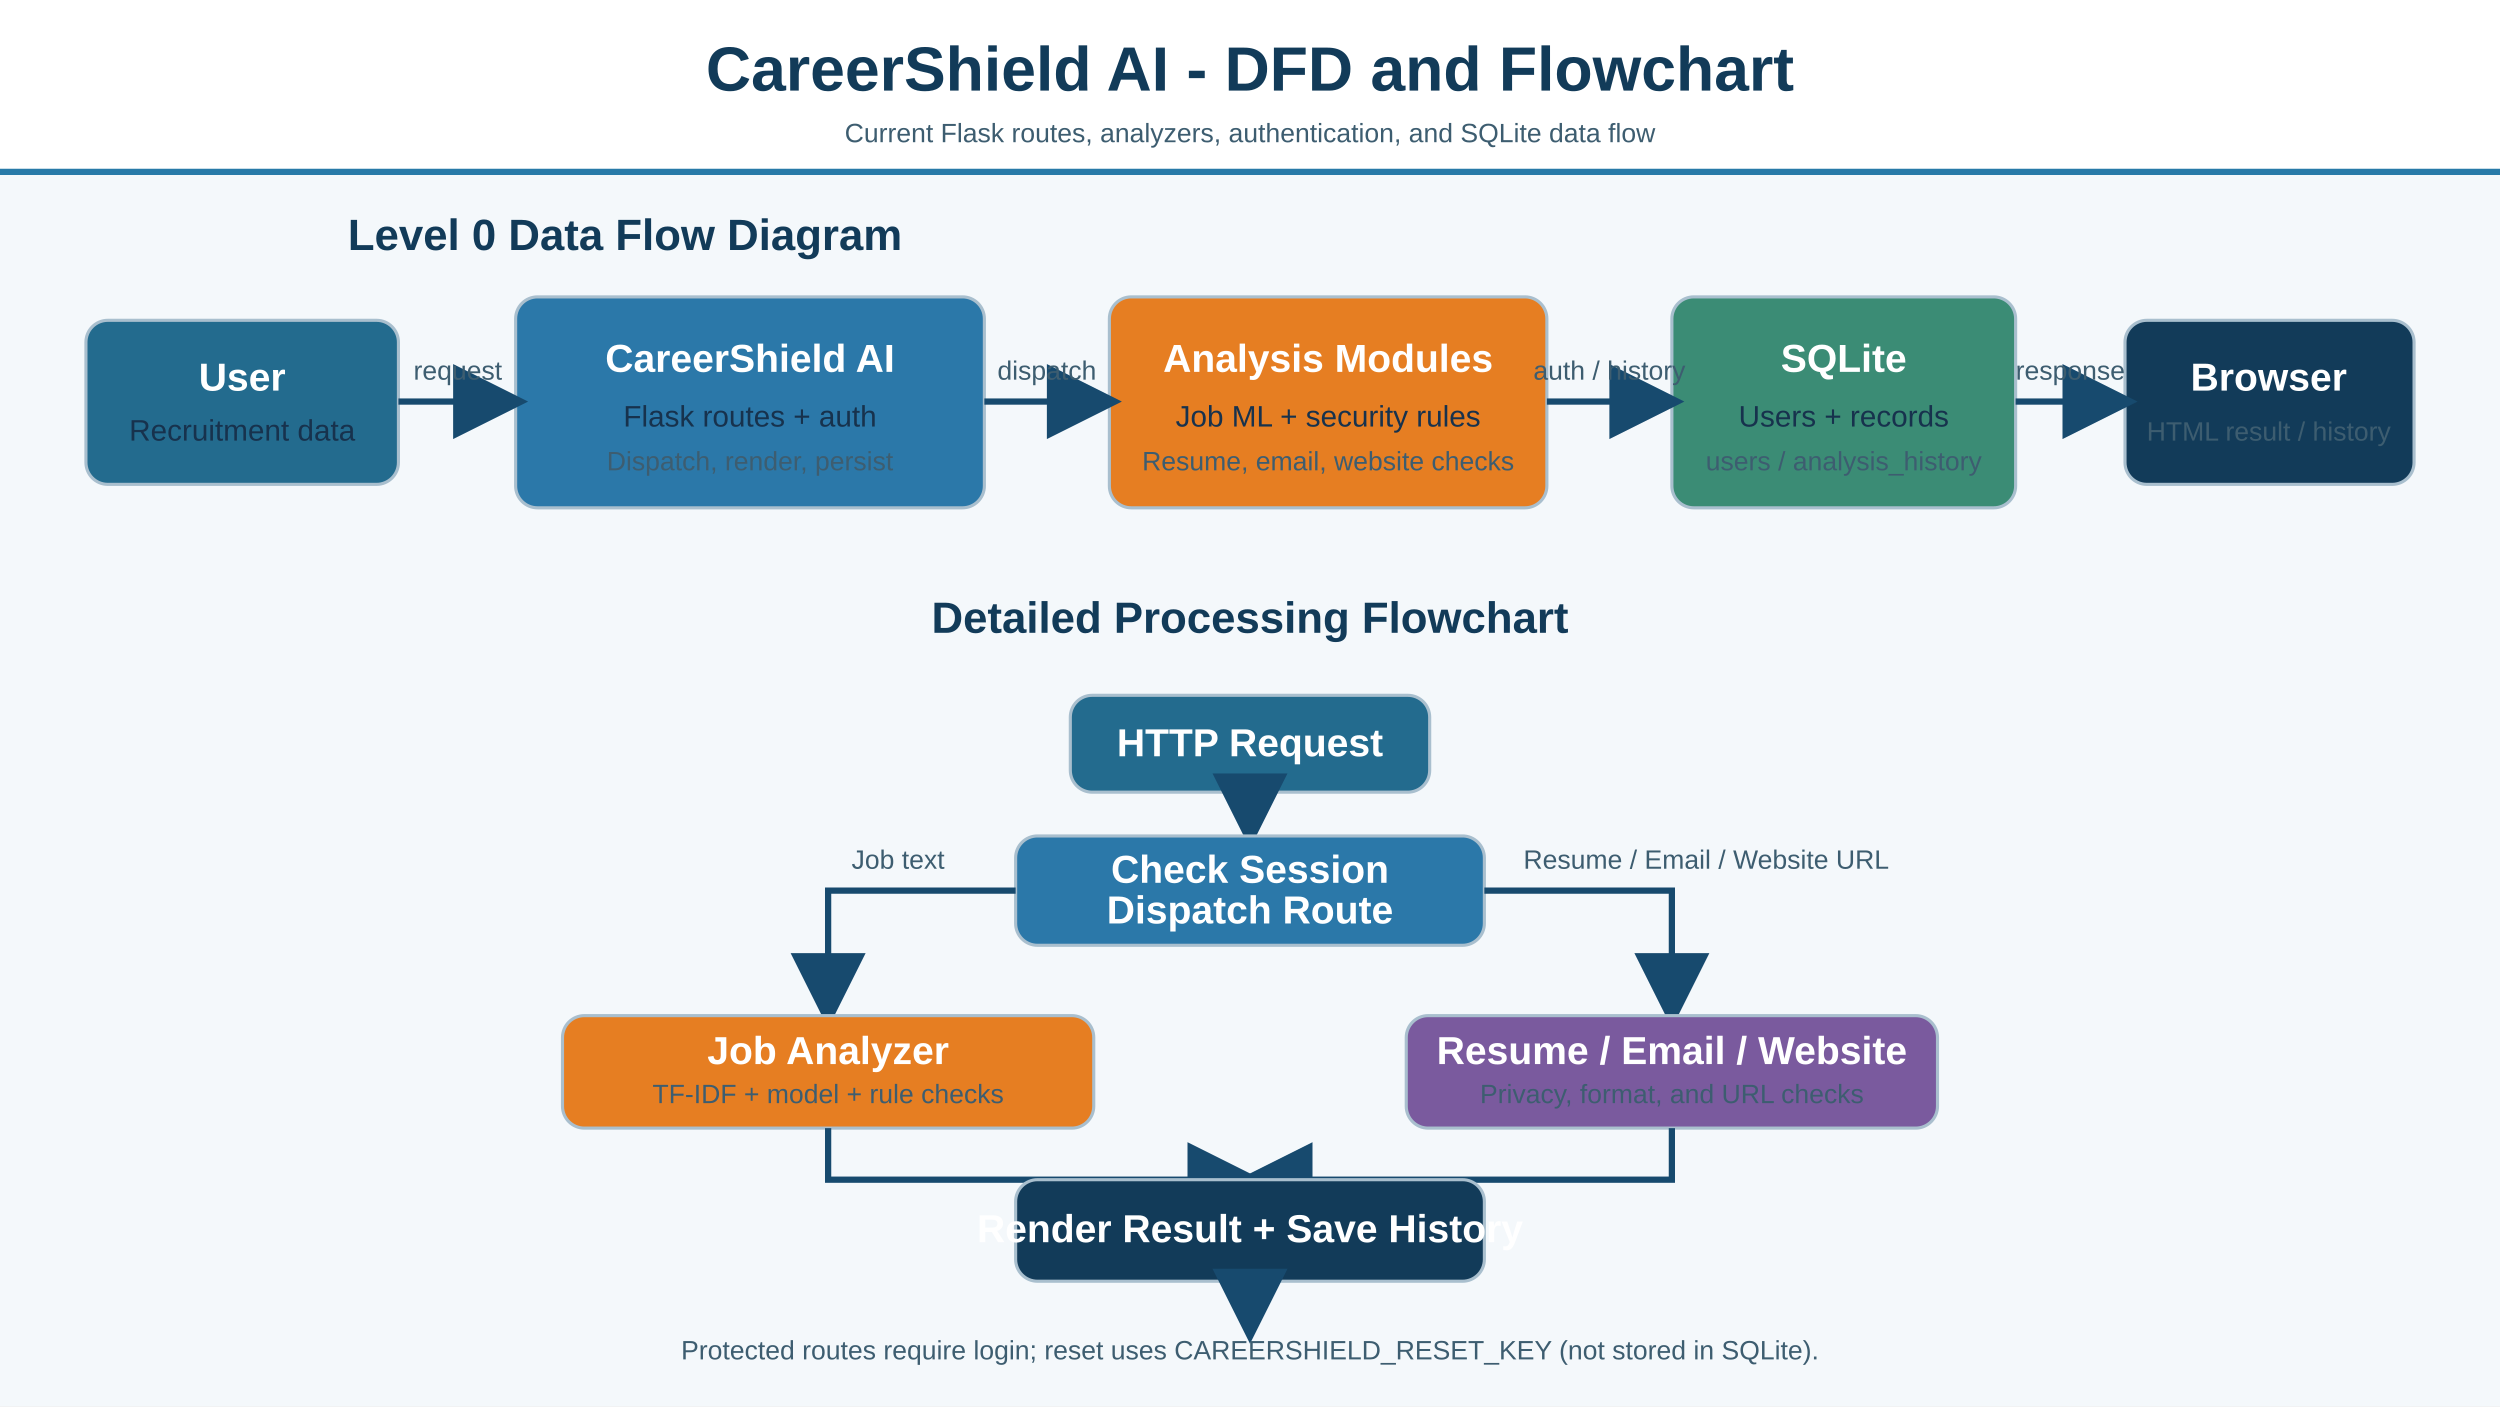
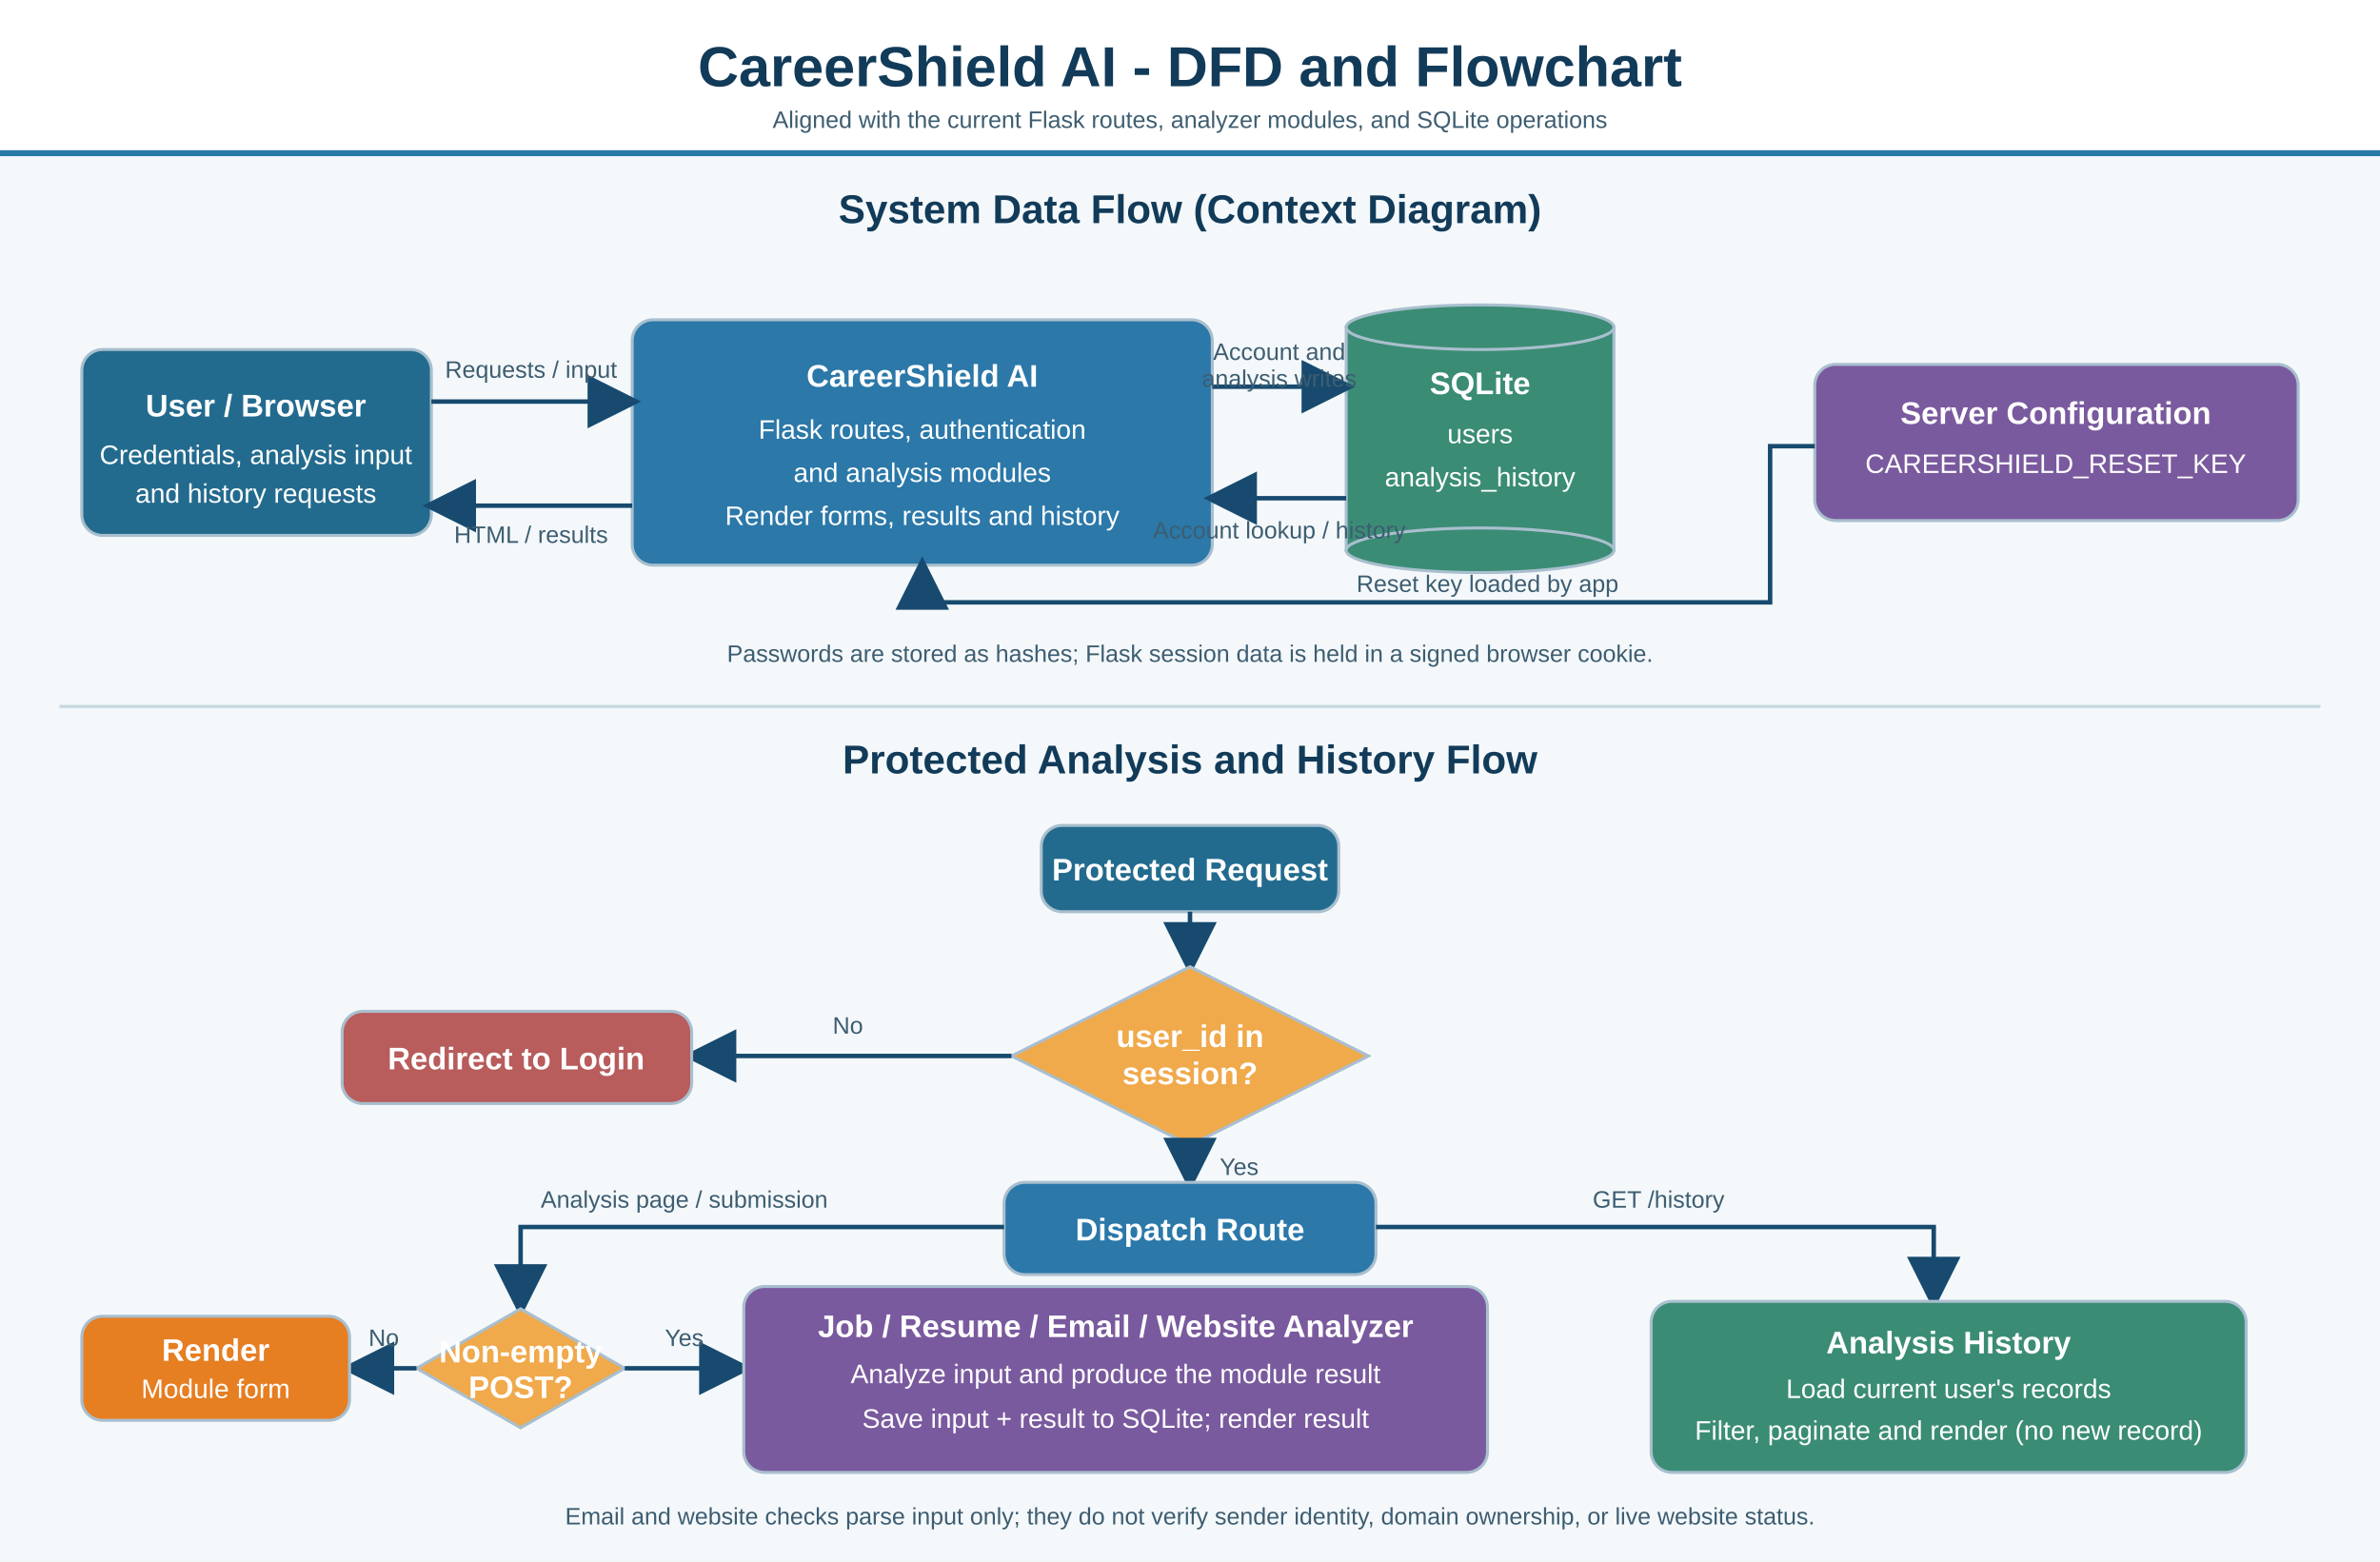
- <svg xmlns="http://www.w3.org/2000/svg" width="1600" height="900" viewBox="0 0 1600 900">
+ <svg xmlns="http://www.w3.org/2000/svg" width="1600" height="1050" viewBox="0 0 1600 1050">
  <defs>
    <marker id="arrow" markerWidth="12" markerHeight="12" refX="10" refY="6" orient="auto">
-       <path d="M0,0 L12,6 L0,12 Z" fill="#174a6e" />
+       <path d="M0 0 12 6 0 12Z" fill="#174a6e" />
    </marker>
    <style>
-       .title{font:700 40px Arial,sans-serif;fill:#123b59}.section{font:700 25px Arial,sans-serif;fill:#fff}.body{font:400 19px Arial,sans-serif;fill:#17324d}.small{font:400 17px Arial,sans-serif;fill:#3d5d70}.box{stroke:#a9bfce;stroke-width:2;rx:14}.arrow{stroke:#174a6e;stroke-width:4;fill:none;marker-end:url(#arrow)}.dash{stroke:#7894a5;stroke-width:3;stroke-dasharray:9 8;fill:none;marker-end:url(#arrow)}
+       .title{font:700 38px Arial,sans-serif;fill:#123b59}
+       .heading{font:700 27px Arial,sans-serif;fill:#123b59}
+       .label{font:700 21px Arial,sans-serif;fill:#fff}
+       .body{font:400 18px Arial,sans-serif;fill:#fff}
+       .note{font:400 16px Arial,sans-serif;fill:#3d5d70}
+       .box{stroke:#a9bfce;stroke-width:2;rx:14}
+       .arrow{stroke:#174a6e;stroke-width:3;fill:none;marker-end:url(#arrow)}
+       .line{stroke:#174a6e;stroke-width:3;fill:none}
+       .decision{stroke:#a9bfce;stroke-width:2}
    </style>
  </defs>
-   <rect width="1600" height="900" fill="#f4f8fb" />
-   <rect width="1600" height="112" fill="#fff" />
-   <rect y="108" width="1600" height="4" fill="#287aa8" />
+   <rect width="1600" height="1050" fill="#f4f8fb" />
+   <rect width="1600" height="105" fill="#fff" />
+   <rect y="101" width="1600" height="4" fill="#287aa8" />
  <text x="800" y="58" text-anchor="middle" class="title">CareerShield AI - DFD and Flowchart</text>
-   <text x="800" y="91" text-anchor="middle" class="small">Current Flask routes, analyzers, authentication, and SQLite data flow</text>
-   <text x="400" y="160" text-anchor="middle" class="title" style="font-size:28px">Level 0 Data Flow Diagram</text>
-   <rect x="55" y="205" width="200" height="105" fill="#236b8e" class="box" />
-   <text x="155" y="250" text-anchor="middle" class="section">User</text>
-   <text x="155" y="282" text-anchor="middle" class="body" fill="#fff">Recruitment data</text>
-   <rect x="330" y="190" width="300" height="135" fill="#2b78a9" class="box" />
-   <text x="480" y="238" text-anchor="middle" class="section">CareerShield AI</text>
-   <text x="480" y="273" text-anchor="middle" class="body" fill="#fff">Flask routes + auth</text>
-   <text x="480" y="301" text-anchor="middle" class="small" fill="#e8f4fb">Dispatch, render, persist</text>
-   <rect x="710" y="190" width="280" height="135" fill="#e67e22" class="box" />
-   <text x="850" y="238" text-anchor="middle" class="section">Analysis Modules</text>
-   <text x="850" y="273" text-anchor="middle" class="body" fill="#fff">Job ML + security rules</text>
-   <text x="850" y="301" text-anchor="middle" class="small" fill="#fff4e8">Resume, email, website checks</text>
-   <rect x="1070" y="190" width="220" height="135" fill="#3b8c75" class="box" />
-   <text x="1180" y="238" text-anchor="middle" class="section">SQLite</text>
-   <text x="1180" y="273" text-anchor="middle" class="body" fill="#fff">Users + records</text>
-   <text x="1180" y="301" text-anchor="middle" class="small" fill="#eaf8f2">users / analysis_history</text>
-   <rect x="1360" y="205" width="185" height="105" fill="#123b59" class="box" />
-   <text x="1452" y="250" text-anchor="middle" class="section">Browser</text>
-   <text x="1452" y="282" text-anchor="middle" class="small" fill="#dcecf7">HTML result / history</text>
-   <path d="M255 257 L330 257" class="arrow" />
-   <path d="M630 257 L710 257" class="arrow" />
-   <path d="M990 257 L1070 257" class="arrow" />
-   <path d="M1290 257 L1360 257" class="arrow" />
-   <text x="293" y="243" text-anchor="middle" class="small">request</text>
-   <text x="670" y="243" text-anchor="middle" class="small">dispatch</text>
-   <text x="1030" y="243" text-anchor="middle" class="small">auth / history</text>
-   <text x="1325" y="243" text-anchor="middle" class="small">response</text>
-   <text x="800" y="405" text-anchor="middle" class="title" style="font-size:28px">Detailed Processing Flowchart</text>
-   <rect x="685" y="445" width="230" height="62" fill="#236b8e" class="box" />
-   <text x="800" y="484" text-anchor="middle" class="section">HTTP Request</text>
-   <path d="M800 507 L800 535" class="arrow" />
-   <rect x="650" y="535" width="300" height="70" fill="#2b78a9" class="box" />
-   <text x="800" y="565" text-anchor="middle" class="section">Check Session</text>
-   <text x="800" y="591" text-anchor="middle" class="section">Dispatch Route</text>
-   <path d="M650 570 L530 570 L530 650" class="arrow" />
-   <path d="M950 570 L1070 570 L1070 650" class="arrow" />
-   <text x="545" y="556" class="small">Job text</text>
-   <text x="975" y="556" class="small">Resume / Email / Website URL</text>
-   <rect x="360" y="650" width="340" height="72" fill="#e67e22" class="box" />
-   <text x="530" y="681" text-anchor="middle" class="section">Job Analyzer</text>
-   <text x="530" y="706" text-anchor="middle" class="small" fill="#fff4e8">TF-IDF + model + rule checks</text>
-   <rect x="900" y="650" width="340" height="72" fill="#7a5a9e" class="box" />
-   <text x="1070" y="681" text-anchor="middle" class="section">Resume / Email / Website</text>
-   <text x="1070" y="706" text-anchor="middle" class="small" fill="#f4edfb">Privacy, format, and URL checks</text>
-   <path d="M530 722 L530 755 L800 755" class="arrow" />
-   <path d="M1070 722 L1070 755 L800 755" class="arrow" />
-   <rect x="650" y="755" width="300" height="65" fill="#123b59" class="box" />
-   <text x="800" y="795" text-anchor="middle" class="section">Render Result + Save History</text>
-   <path d="M800 820 L800 852" class="arrow" />
-   <text x="800" y="870" text-anchor="middle" class="small">Protected routes require login; reset uses CAREERSHIELD_RESET_KEY (not stored in SQLite).</text>
+   <text x="800" y="86" text-anchor="middle" class="note">Aligned with the current Flask routes, analyzer modules, and SQLite operations</text>
+   <text x="800" y="150" text-anchor="middle" class="heading">System Data Flow (Context Diagram)</text>
+   <rect x="55" y="235" width="235" height="125" fill="#236b8e" class="box" />
+   <text x="172" y="280" text-anchor="middle" class="label">User / Browser</text>
+   <text x="172" y="312" text-anchor="middle" class="body">Credentials, analysis input</text>
+   <text x="172" y="338" text-anchor="middle" class="body">and history requests</text>
+   <rect x="425" y="215" width="390" height="165" fill="#2b78a9" class="box" />
+   <text x="620" y="260" text-anchor="middle" class="label">CareerShield AI</text>
+   <text x="620" y="295" text-anchor="middle" class="body">Flask routes, authentication</text>
+   <text x="620" y="324" text-anchor="middle" class="body">and analysis modules</text>
+   <text x="620" y="353" text-anchor="middle" class="body">Render forms, results and history</text>
+   <path d="M290 270H425" class="arrow" />
+   <text x="357" y="254" text-anchor="middle" class="note">Requests / input</text>
+   <path d="M425 340H290" class="arrow" />
+   <text x="357" y="365" text-anchor="middle" class="note">HTML / results</text>
+   <path d="M905 220H1085V370H905Z" fill="#3b8c75" class="box" />
+   <ellipse cx="995" cy="220" rx="90" ry="15" fill="#3b8c75" stroke="#a9bfce" stroke-width="2" />
+   <ellipse cx="995" cy="370" rx="90" ry="15" fill="#3b8c75" stroke="#a9bfce" stroke-width="2" />
+   <text x="995" y="265" text-anchor="middle" class="label">SQLite</text>
+   <text x="995" y="298" text-anchor="middle" class="body">users</text>
+   <text x="995" y="327" text-anchor="middle" class="body">analysis_history</text>
+   <path d="M815 260H905" class="arrow" />
+   <text x="860" y="242" text-anchor="middle" class="note">Account and</text>
+   <text x="860" y="260" text-anchor="middle" class="note">analysis writes</text>
+   <path d="M905 335H815" class="arrow" />
+   <text x="860" y="362" text-anchor="middle" class="note">Account lookup / history</text>
+   <rect x="1220" y="245" width="325" height="105" fill="#7a5a9e" class="box" />
+   <text x="1382" y="285" text-anchor="middle" class="label">Server Configuration</text>
+   <text x="1382" y="318" text-anchor="middle" class="body">CAREERSHIELD_RESET_KEY</text>
+   <path d="M1220 300H1190V405H620V380" class="arrow" />
+   <text x="1000" y="398" text-anchor="middle" class="note">Reset key loaded by app</text>
+   <text x="800" y="445" text-anchor="middle" class="note">Passwords are stored as hashes; Flask session data is held in a signed browser cookie.</text>
+   <path d="M40 475H1560" stroke="#c6d6e0" stroke-width="2" />
+   <text x="800" y="520" text-anchor="middle" class="heading">Protected Analysis and History Flow</text>
+   <rect x="700" y="555" width="200" height="58" fill="#236b8e" class="box" />
+   <text x="800" y="592" text-anchor="middle" class="label">Protected Request</text>
+   <path d="M800 613V650" class="arrow" />
+   <path d="M800 650 920 710 800 770 680 710Z" fill="#f0a94b" class="decision" />
+   <text x="800" y="704" text-anchor="middle" class="label">user_id in</text>
+   <text x="800" y="729" text-anchor="middle" class="label">session?</text>
+   <path d="M680 710H465" class="arrow" />
+   <text x="570" y="695" text-anchor="middle" class="note">No</text>
+   <rect x="230" y="680" width="235" height="62" fill="#b85c5c" class="box" />
+   <text x="347" y="719" text-anchor="middle" class="label">Redirect to Login</text>
+   <path d="M800 770V795" class="arrow" />
+   <text x="820" y="790" class="note">Yes</text>
+   <rect x="675" y="795" width="250" height="62" fill="#2b78a9" class="box" />
+   <text x="800" y="834" text-anchor="middle" class="label">Dispatch Route</text>
+   <path d="M675 825H350V880" class="arrow" />
+   <text x="460" y="812" text-anchor="middle" class="note">Analysis page / submission</text>
+   <path d="M350 880 420 920 350 960 280 920Z" fill="#f0a94b" class="decision" />
+   <text x="350" y="916" text-anchor="middle" class="label">Non-empty</text>
+   <text x="350" y="940" text-anchor="middle" class="label">POST?</text>
+   <path d="M280 920H235" class="arrow" />
+   <text x="258" y="905" text-anchor="middle" class="note">No</text>
+   <rect x="55" y="885" width="180" height="70" fill="#e67e22" class="box" />
+   <text x="145" y="915" text-anchor="middle" class="label">Render</text>
+   <text x="145" y="940" text-anchor="middle" class="body">Module form</text>
+   <path d="M420 920H500" class="arrow" />
+   <text x="460" y="905" text-anchor="middle" class="note">Yes</text>
+   <rect x="500" y="865" width="500" height="125" fill="#7a5a9e" class="box" />
+   <text x="750" y="899" text-anchor="middle" class="label">Job / Resume / Email / Website Analyzer</text>
+   <text x="750" y="930" text-anchor="middle" class="body">Analyze input and produce the module result</text>
+   <text x="750" y="960" text-anchor="middle" class="body">Save input + result to SQLite; render result</text>
+   <path d="M925 825H1300V875" class="arrow" />
+   <text x="1115" y="812" text-anchor="middle" class="note">GET /history</text>
+   <rect x="1110" y="875" width="400" height="115" fill="#3b8c75" class="box" />
+   <text x="1310" y="910" text-anchor="middle" class="label">Analysis History</text>
+   <text x="1310" y="940" text-anchor="middle" class="body">Load current user's records</text>
+   <text x="1310" y="968" text-anchor="middle" class="body">Filter, paginate and render (no new record)</text>
+   <text x="800" y="1025" text-anchor="middle" class="note">Email and website checks parse input only; they do not verify sender identity, domain ownership, or live website status.</text>
</svg>
